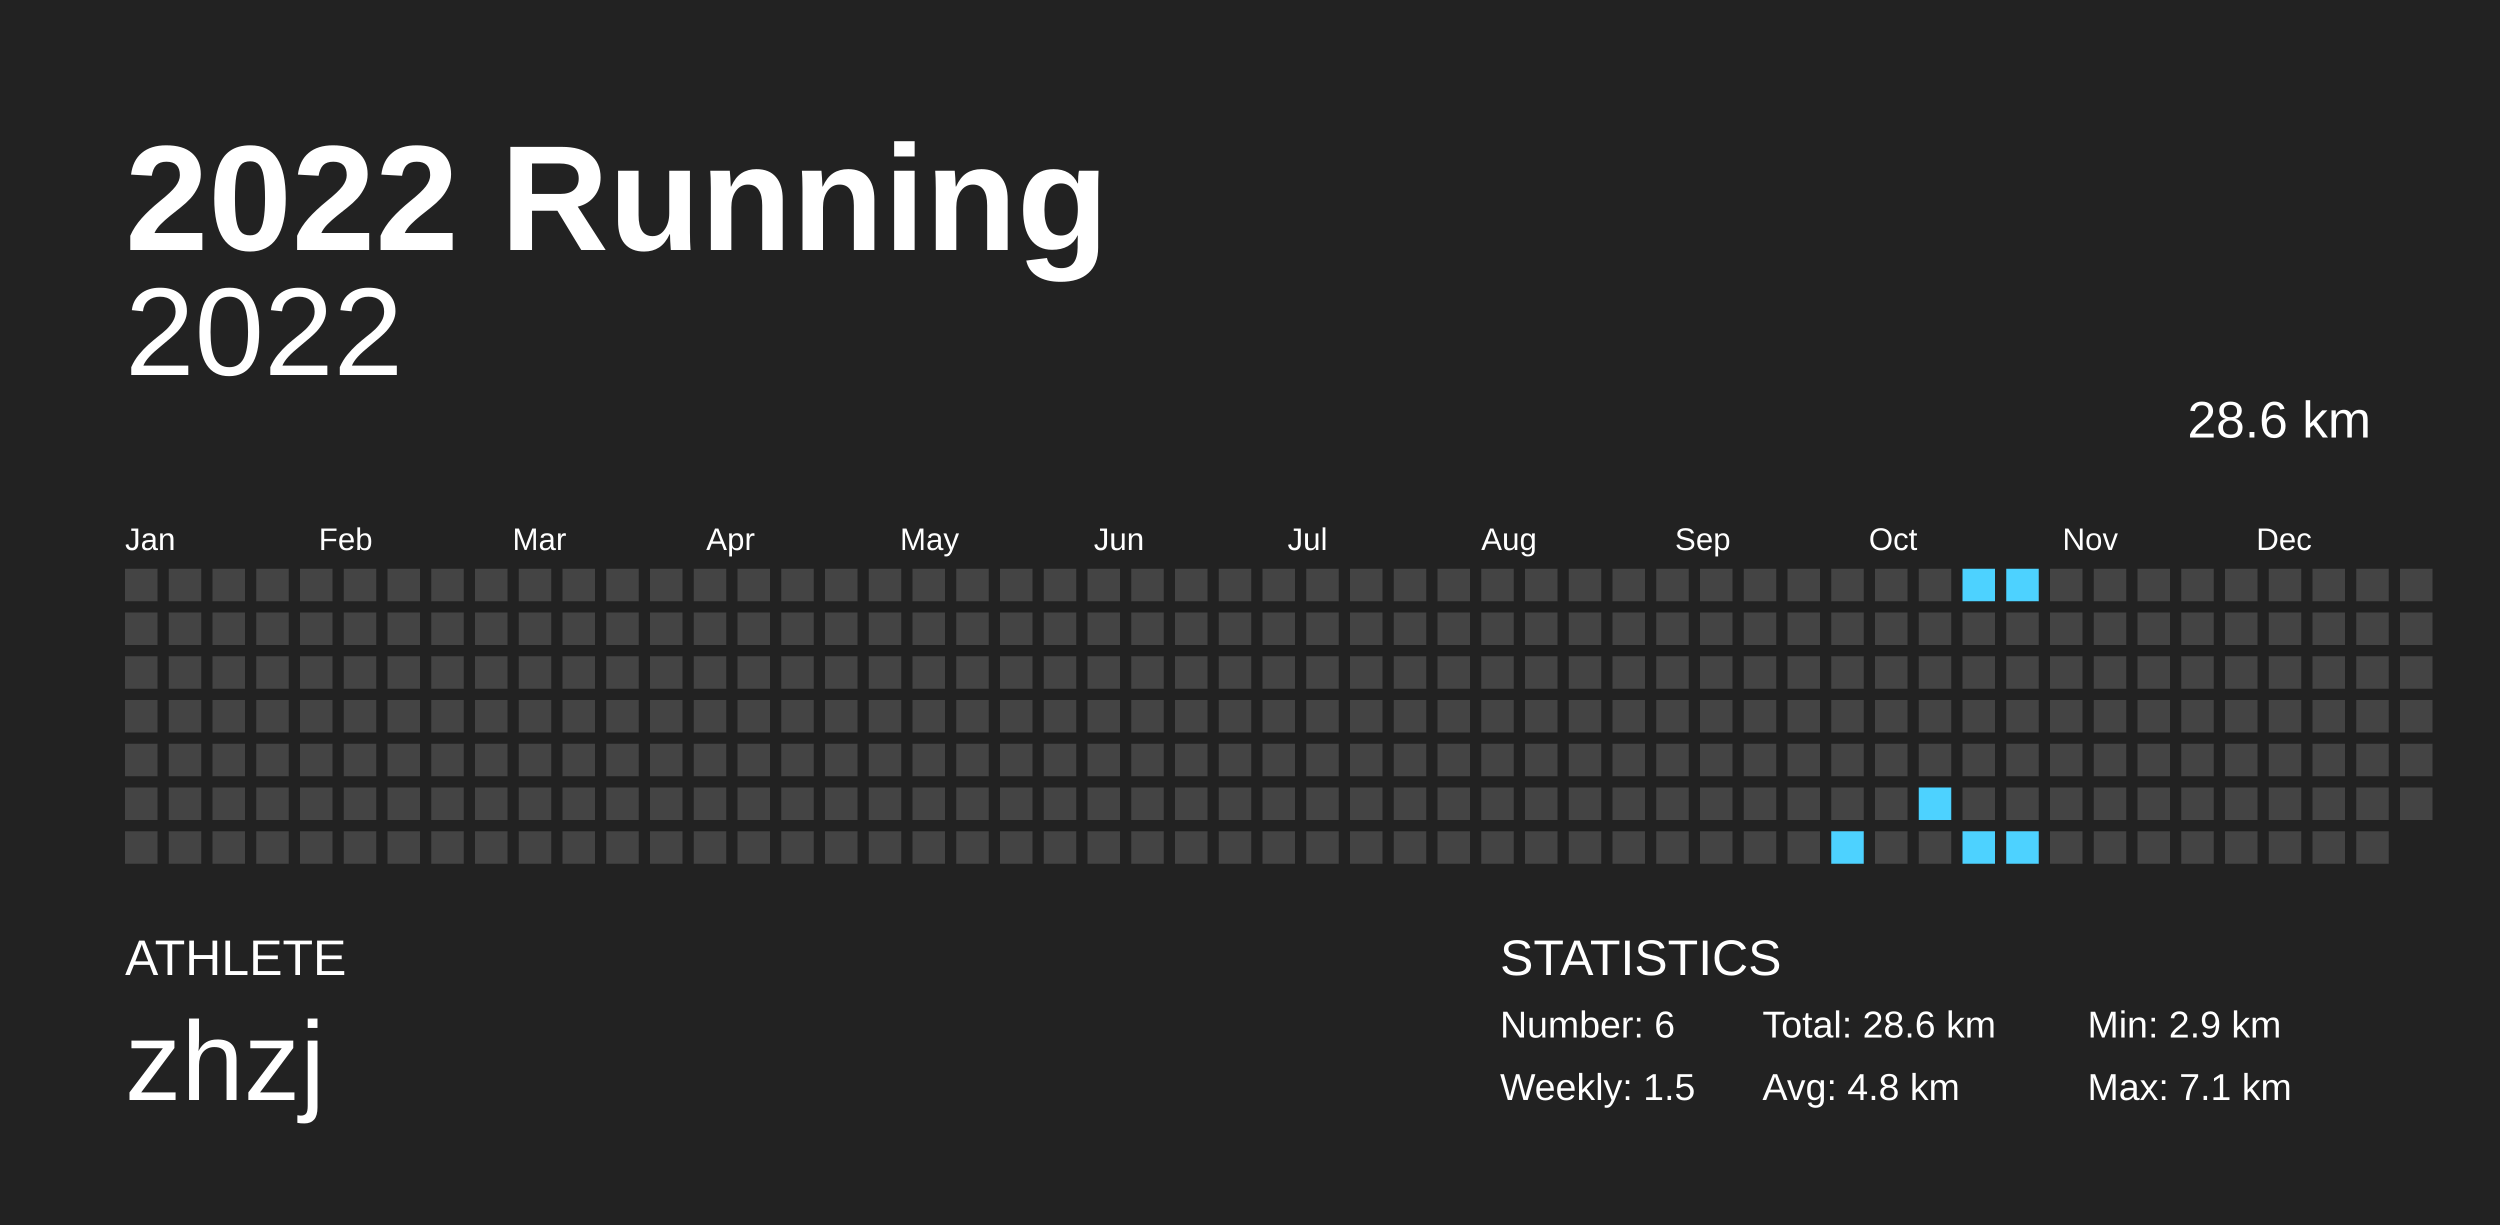
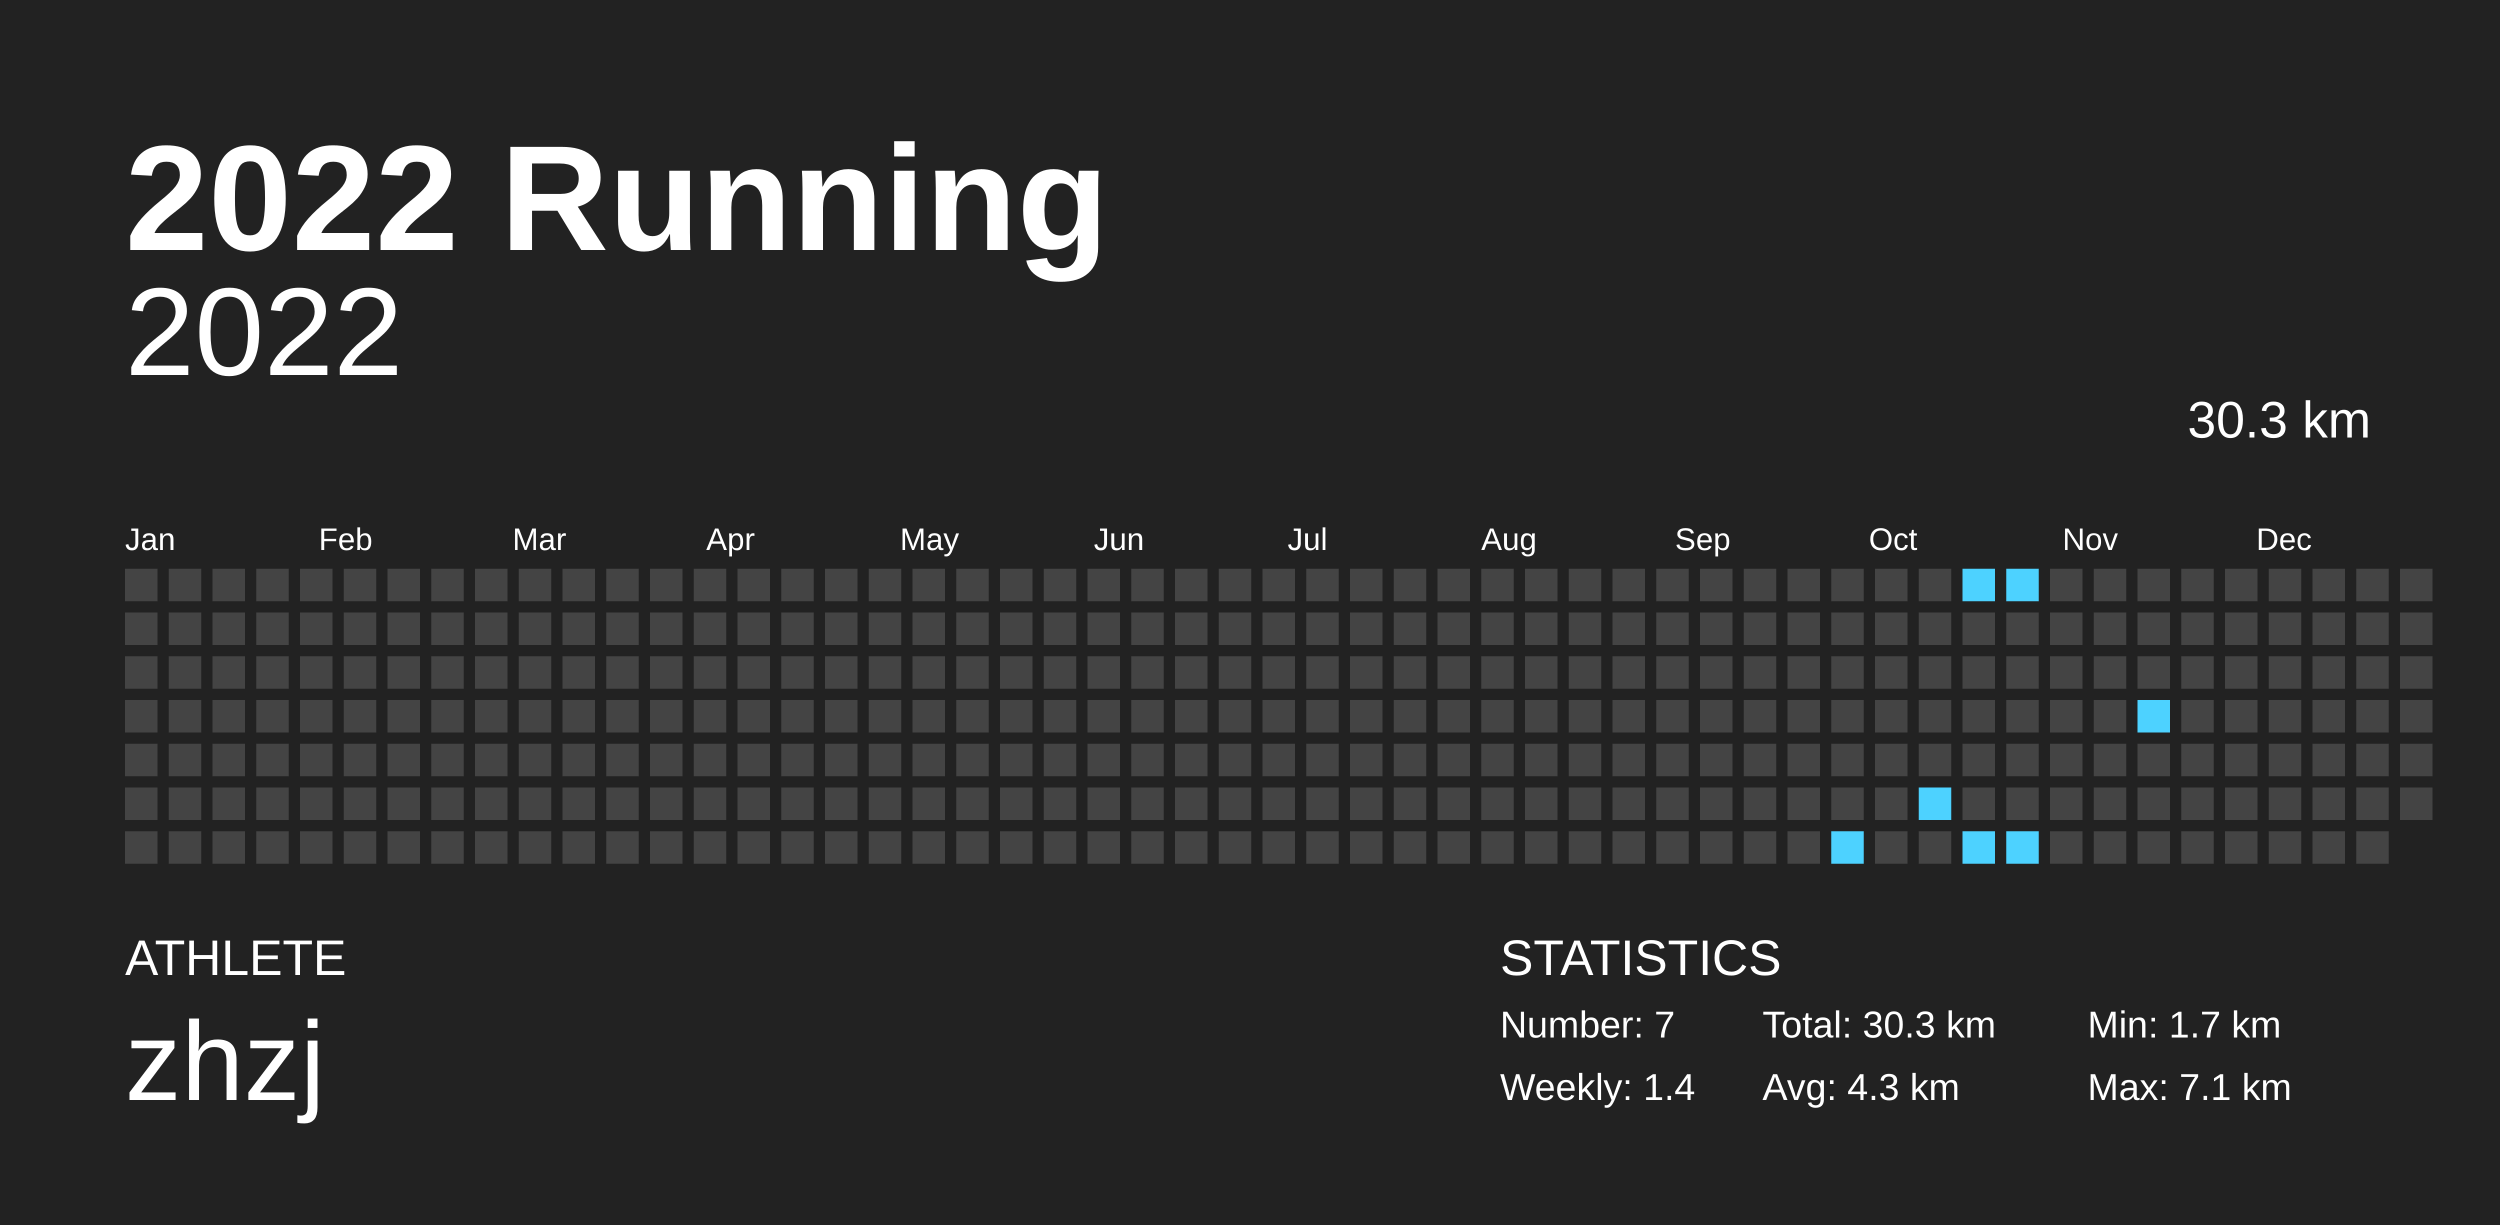
<svg xmlns="http://www.w3.org/2000/svg" baseProfile="full" height="98mm" version="1.1" viewBox="0,0,200,98" width="200mm">
  <defs />
  <rect fill="#222222" height="98" width="200" x="0" y="0" />
  <text fill="#FFFFFF" style="font-size:12px; font-family:Arial; font-weight:bold;" x="10" y="20">2022 Running</text>
  <text fill="#FFFFFF" style="font-size:4px; font-family:Arial" x="10" y="78">ATHLETE</text>
  <text fill="#FFFFFF" style="font-size:9px; font-family:Arial" x="10" y="88">zhzj</text>
  <text fill="#FFFFFF" style="font-size:4px; font-family:Arial" x="120" y="78">STATISTICS</text>
-   <text fill="#FFFFFF" style="font-size:3px; font-family:Arial" x="120" y="83">Number: 6</text>
-   <text fill="#FFFFFF" style="font-size:3px; font-family:Arial" x="120" y="88">Weekly: 1.5</text>
-   <text fill="#FFFFFF" style="font-size:3px; font-family:Arial" x="141" y="83">Total: 28.6 km</text>
-   <text fill="#FFFFFF" style="font-size:3px; font-family:Arial" x="141" y="88">Avg: 4.8 km</text>
-   <text fill="#FFFFFF" style="font-size:3px; font-family:Arial" x="167" y="83">Min: 2.9 km</text>
+   <text fill="#FFFFFF" style="font-size:3px; font-family:Arial" x="120" y="83">Number: 7</text>
+   <text fill="#FFFFFF" style="font-size:3px; font-family:Arial" x="120" y="88">Weekly: 1.4</text>
+   <text fill="#FFFFFF" style="font-size:3px; font-family:Arial" x="141" y="83">Total: 30.3 km</text>
+   <text fill="#FFFFFF" style="font-size:3px; font-family:Arial" x="141" y="88">Avg: 4.3 km</text>
+   <text fill="#FFFFFF" style="font-size:3px; font-family:Arial" x="167" y="83">Min: 1.7 km</text>
  <text fill="#FFFFFF" style="font-size:3px; font-family:Arial" x="167" y="88">Max: 7.1 km</text>
  <text alignment-baseline="hanging" fill="#FFFFFF" style="font-size:10.0px; font-family:Arial;" x="10" y="30">2022</text>
-   <text alignment-baseline="hanging" fill="#FFFFFF" style="font-size:4.125px; font-family:Arial;" x="175" y="35">28.6 km</text>
+   <text alignment-baseline="hanging" fill="#FFFFFF" style="font-size:4.125px; font-family:Arial;" x="175" y="35">30.3 km</text>
  <text fill="#FFFFFF" style="font-size:2.5px; font-family:Arial" x="10.0" y="44">Jan</text>
  <text fill="#FFFFFF" style="font-size:2.5px; font-family:Arial" x="25.5" y="44">Feb</text>
  <text fill="#FFFFFF" style="font-size:2.5px; font-family:Arial" x="41.0" y="44">Mar</text>
  <text fill="#FFFFFF" style="font-size:2.5px; font-family:Arial" x="56.5" y="44">Apr</text>
  <text fill="#FFFFFF" style="font-size:2.5px; font-family:Arial" x="72.0" y="44">May</text>
  <text fill="#FFFFFF" style="font-size:2.5px; font-family:Arial" x="87.5" y="44">Jun</text>
  <text fill="#FFFFFF" style="font-size:2.5px; font-family:Arial" x="103.0" y="44">Jul</text>
  <text fill="#FFFFFF" style="font-size:2.5px; font-family:Arial" x="118.5" y="44">Aug</text>
  <text fill="#FFFFFF" style="font-size:2.5px; font-family:Arial" x="134.0" y="44">Sep</text>
  <text fill="#FFFFFF" style="font-size:2.5px; font-family:Arial" x="149.5" y="44">Oct</text>
  <text fill="#FFFFFF" style="font-size:2.5px; font-family:Arial" x="165.0" y="44">Nov</text>
  <text fill="#FFFFFF" style="font-size:2.5px; font-family:Arial" x="180.5" y="44">Dec</text>
  <rect fill="#444444" height="2.6" width="2.6" x="10.0" y="45.5" />
  <rect fill="#444444" height="2.6" width="2.6" x="10.0" y="49.0" />
  <rect fill="#444444" height="2.6" width="2.6" x="10.0" y="52.5" />
  <rect fill="#444444" height="2.6" width="2.6" x="10.0" y="56.0" />
  <rect fill="#444444" height="2.6" width="2.6" x="10.0" y="59.5" />
  <rect fill="#444444" height="2.6" width="2.6" x="10.0" y="63.0" />
  <rect fill="#444444" height="2.6" width="2.6" x="10.0" y="66.5" />
  <rect fill="#444444" height="2.6" width="2.6" x="13.5" y="45.5" />
  <rect fill="#444444" height="2.6" width="2.6" x="13.5" y="49.0" />
  <rect fill="#444444" height="2.6" width="2.6" x="13.5" y="52.5" />
  <rect fill="#444444" height="2.6" width="2.6" x="13.5" y="56.0" />
  <rect fill="#444444" height="2.6" width="2.6" x="13.5" y="59.5" />
  <rect fill="#444444" height="2.6" width="2.6" x="13.5" y="63.0" />
  <rect fill="#444444" height="2.6" width="2.6" x="13.5" y="66.5" />
  <rect fill="#444444" height="2.6" width="2.6" x="17.0" y="45.5" />
  <rect fill="#444444" height="2.6" width="2.6" x="17.0" y="49.0" />
  <rect fill="#444444" height="2.6" width="2.6" x="17.0" y="52.5" />
  <rect fill="#444444" height="2.6" width="2.6" x="17.0" y="56.0" />
  <rect fill="#444444" height="2.6" width="2.6" x="17.0" y="59.5" />
  <rect fill="#444444" height="2.6" width="2.6" x="17.0" y="63.0" />
  <rect fill="#444444" height="2.6" width="2.6" x="17.0" y="66.5" />
  <rect fill="#444444" height="2.6" width="2.6" x="20.5" y="45.5" />
  <rect fill="#444444" height="2.6" width="2.6" x="20.5" y="49.0" />
  <rect fill="#444444" height="2.6" width="2.6" x="20.5" y="52.5" />
  <rect fill="#444444" height="2.6" width="2.6" x="20.5" y="56.0" />
  <rect fill="#444444" height="2.6" width="2.6" x="20.5" y="59.5" />
  <rect fill="#444444" height="2.6" width="2.6" x="20.5" y="63.0" />
  <rect fill="#444444" height="2.6" width="2.6" x="20.5" y="66.5" />
  <rect fill="#444444" height="2.6" width="2.6" x="24.0" y="45.5" />
  <rect fill="#444444" height="2.6" width="2.6" x="24.0" y="49.0" />
  <rect fill="#444444" height="2.6" width="2.6" x="24.0" y="52.5" />
  <rect fill="#444444" height="2.6" width="2.6" x="24.0" y="56.0" />
  <rect fill="#444444" height="2.6" width="2.6" x="24.0" y="59.5" />
  <rect fill="#444444" height="2.6" width="2.6" x="24.0" y="63.0" />
  <rect fill="#444444" height="2.6" width="2.6" x="24.0" y="66.5" />
  <rect fill="#444444" height="2.6" width="2.6" x="27.5" y="45.5" />
  <rect fill="#444444" height="2.6" width="2.6" x="27.5" y="49.0" />
  <rect fill="#444444" height="2.6" width="2.6" x="27.5" y="52.5" />
  <rect fill="#444444" height="2.6" width="2.6" x="27.5" y="56.0" />
  <rect fill="#444444" height="2.6" width="2.6" x="27.5" y="59.5" />
  <rect fill="#444444" height="2.6" width="2.6" x="27.5" y="63.0" />
  <rect fill="#444444" height="2.6" width="2.6" x="27.5" y="66.5" />
  <rect fill="#444444" height="2.6" width="2.6" x="31.0" y="45.5" />
  <rect fill="#444444" height="2.6" width="2.6" x="31.0" y="49.0" />
  <rect fill="#444444" height="2.6" width="2.6" x="31.0" y="52.5" />
  <rect fill="#444444" height="2.6" width="2.6" x="31.0" y="56.0" />
  <rect fill="#444444" height="2.6" width="2.6" x="31.0" y="59.5" />
  <rect fill="#444444" height="2.6" width="2.6" x="31.0" y="63.0" />
  <rect fill="#444444" height="2.6" width="2.6" x="31.0" y="66.5" />
  <rect fill="#444444" height="2.6" width="2.6" x="34.5" y="45.5" />
  <rect fill="#444444" height="2.6" width="2.6" x="34.5" y="49.0" />
  <rect fill="#444444" height="2.6" width="2.6" x="34.5" y="52.5" />
  <rect fill="#444444" height="2.6" width="2.6" x="34.5" y="56.0" />
  <rect fill="#444444" height="2.6" width="2.6" x="34.5" y="59.5" />
  <rect fill="#444444" height="2.6" width="2.6" x="34.5" y="63.0" />
  <rect fill="#444444" height="2.6" width="2.6" x="34.5" y="66.5" />
  <rect fill="#444444" height="2.6" width="2.6" x="38.0" y="45.5" />
  <rect fill="#444444" height="2.6" width="2.6" x="38.0" y="49.0" />
  <rect fill="#444444" height="2.6" width="2.6" x="38.0" y="52.5" />
  <rect fill="#444444" height="2.6" width="2.6" x="38.0" y="56.0" />
  <rect fill="#444444" height="2.6" width="2.6" x="38.0" y="59.5" />
  <rect fill="#444444" height="2.6" width="2.6" x="38.0" y="63.0" />
  <rect fill="#444444" height="2.6" width="2.6" x="38.0" y="66.5" />
  <rect fill="#444444" height="2.6" width="2.6" x="41.5" y="45.5" />
  <rect fill="#444444" height="2.6" width="2.6" x="41.5" y="49.0" />
  <rect fill="#444444" height="2.6" width="2.6" x="41.5" y="52.5" />
  <rect fill="#444444" height="2.6" width="2.6" x="41.5" y="56.0" />
  <rect fill="#444444" height="2.6" width="2.6" x="41.5" y="59.5" />
  <rect fill="#444444" height="2.6" width="2.6" x="41.5" y="63.0" />
  <rect fill="#444444" height="2.6" width="2.6" x="41.5" y="66.5" />
  <rect fill="#444444" height="2.6" width="2.6" x="45.0" y="45.5" />
  <rect fill="#444444" height="2.6" width="2.6" x="45.0" y="49.0" />
  <rect fill="#444444" height="2.6" width="2.6" x="45.0" y="52.5" />
  <rect fill="#444444" height="2.6" width="2.6" x="45.0" y="56.0" />
  <rect fill="#444444" height="2.6" width="2.6" x="45.0" y="59.5" />
  <rect fill="#444444" height="2.6" width="2.6" x="45.0" y="63.0" />
  <rect fill="#444444" height="2.6" width="2.6" x="45.0" y="66.5" />
  <rect fill="#444444" height="2.6" width="2.6" x="48.5" y="45.5" />
  <rect fill="#444444" height="2.6" width="2.6" x="48.5" y="49.0" />
  <rect fill="#444444" height="2.6" width="2.6" x="48.5" y="52.5" />
  <rect fill="#444444" height="2.6" width="2.6" x="48.5" y="56.0" />
  <rect fill="#444444" height="2.6" width="2.6" x="48.5" y="59.5" />
  <rect fill="#444444" height="2.6" width="2.6" x="48.5" y="63.0" />
  <rect fill="#444444" height="2.6" width="2.6" x="48.5" y="66.5" />
  <rect fill="#444444" height="2.6" width="2.6" x="52.0" y="45.5" />
  <rect fill="#444444" height="2.6" width="2.6" x="52.0" y="49.0" />
  <rect fill="#444444" height="2.6" width="2.6" x="52.0" y="52.5" />
  <rect fill="#444444" height="2.6" width="2.6" x="52.0" y="56.0" />
  <rect fill="#444444" height="2.6" width="2.6" x="52.0" y="59.5" />
  <rect fill="#444444" height="2.6" width="2.6" x="52.0" y="63.0" />
  <rect fill="#444444" height="2.6" width="2.6" x="52.0" y="66.5" />
  <rect fill="#444444" height="2.6" width="2.6" x="55.5" y="45.5" />
  <rect fill="#444444" height="2.6" width="2.6" x="55.5" y="49.0" />
  <rect fill="#444444" height="2.6" width="2.6" x="55.5" y="52.5" />
  <rect fill="#444444" height="2.6" width="2.6" x="55.5" y="56.0" />
  <rect fill="#444444" height="2.6" width="2.6" x="55.5" y="59.5" />
  <rect fill="#444444" height="2.6" width="2.6" x="55.5" y="63.0" />
  <rect fill="#444444" height="2.6" width="2.6" x="55.5" y="66.5" />
  <rect fill="#444444" height="2.6" width="2.6" x="59.0" y="45.5" />
  <rect fill="#444444" height="2.6" width="2.6" x="59.0" y="49.0" />
  <rect fill="#444444" height="2.6" width="2.6" x="59.0" y="52.5" />
  <rect fill="#444444" height="2.6" width="2.6" x="59.0" y="56.0" />
  <rect fill="#444444" height="2.6" width="2.6" x="59.0" y="59.5" />
  <rect fill="#444444" height="2.6" width="2.6" x="59.0" y="63.0" />
  <rect fill="#444444" height="2.6" width="2.6" x="59.0" y="66.5" />
  <rect fill="#444444" height="2.6" width="2.6" x="62.5" y="45.5" />
  <rect fill="#444444" height="2.6" width="2.6" x="62.5" y="49.0" />
  <rect fill="#444444" height="2.6" width="2.6" x="62.5" y="52.5" />
  <rect fill="#444444" height="2.6" width="2.6" x="62.5" y="56.0" />
  <rect fill="#444444" height="2.6" width="2.6" x="62.5" y="59.5" />
  <rect fill="#444444" height="2.6" width="2.6" x="62.5" y="63.0" />
  <rect fill="#444444" height="2.6" width="2.6" x="62.5" y="66.5" />
  <rect fill="#444444" height="2.6" width="2.6" x="66.0" y="45.5" />
  <rect fill="#444444" height="2.6" width="2.6" x="66.0" y="49.0" />
  <rect fill="#444444" height="2.6" width="2.6" x="66.0" y="52.5" />
  <rect fill="#444444" height="2.6" width="2.6" x="66.0" y="56.0" />
  <rect fill="#444444" height="2.6" width="2.6" x="66.0" y="59.5" />
  <rect fill="#444444" height="2.6" width="2.6" x="66.0" y="63.0" />
  <rect fill="#444444" height="2.6" width="2.6" x="66.0" y="66.5" />
  <rect fill="#444444" height="2.6" width="2.6" x="69.5" y="45.5" />
  <rect fill="#444444" height="2.6" width="2.6" x="69.5" y="49.0" />
  <rect fill="#444444" height="2.6" width="2.6" x="69.5" y="52.5" />
  <rect fill="#444444" height="2.6" width="2.6" x="69.5" y="56.0" />
  <rect fill="#444444" height="2.6" width="2.6" x="69.5" y="59.5" />
  <rect fill="#444444" height="2.6" width="2.6" x="69.5" y="63.0" />
  <rect fill="#444444" height="2.6" width="2.6" x="69.5" y="66.5" />
  <rect fill="#444444" height="2.6" width="2.6" x="73.0" y="45.5" />
  <rect fill="#444444" height="2.6" width="2.6" x="73.0" y="49.0" />
  <rect fill="#444444" height="2.6" width="2.6" x="73.0" y="52.5" />
  <rect fill="#444444" height="2.6" width="2.6" x="73.0" y="56.0" />
  <rect fill="#444444" height="2.6" width="2.6" x="73.0" y="59.5" />
  <rect fill="#444444" height="2.6" width="2.6" x="73.0" y="63.0" />
  <rect fill="#444444" height="2.6" width="2.6" x="73.0" y="66.5" />
  <rect fill="#444444" height="2.6" width="2.6" x="76.5" y="45.5" />
  <rect fill="#444444" height="2.6" width="2.6" x="76.5" y="49.0" />
  <rect fill="#444444" height="2.6" width="2.6" x="76.5" y="52.5" />
  <rect fill="#444444" height="2.6" width="2.6" x="76.5" y="56.0" />
  <rect fill="#444444" height="2.6" width="2.6" x="76.5" y="59.5" />
  <rect fill="#444444" height="2.6" width="2.6" x="76.5" y="63.0" />
  <rect fill="#444444" height="2.6" width="2.6" x="76.5" y="66.5" />
  <rect fill="#444444" height="2.6" width="2.6" x="80.0" y="45.5" />
  <rect fill="#444444" height="2.6" width="2.6" x="80.0" y="49.0" />
  <rect fill="#444444" height="2.6" width="2.6" x="80.0" y="52.5" />
  <rect fill="#444444" height="2.6" width="2.6" x="80.0" y="56.0" />
  <rect fill="#444444" height="2.6" width="2.6" x="80.0" y="59.5" />
  <rect fill="#444444" height="2.6" width="2.6" x="80.0" y="63.0" />
  <rect fill="#444444" height="2.6" width="2.6" x="80.0" y="66.5" />
  <rect fill="#444444" height="2.6" width="2.6" x="83.5" y="45.5" />
  <rect fill="#444444" height="2.6" width="2.6" x="83.5" y="49.0" />
  <rect fill="#444444" height="2.6" width="2.6" x="83.5" y="52.5" />
  <rect fill="#444444" height="2.6" width="2.6" x="83.5" y="56.0" />
  <rect fill="#444444" height="2.6" width="2.6" x="83.5" y="59.5" />
  <rect fill="#444444" height="2.6" width="2.6" x="83.5" y="63.0" />
  <rect fill="#444444" height="2.6" width="2.6" x="83.5" y="66.5" />
  <rect fill="#444444" height="2.6" width="2.6" x="87.0" y="45.5" />
  <rect fill="#444444" height="2.6" width="2.6" x="87.0" y="49.0" />
  <rect fill="#444444" height="2.6" width="2.6" x="87.0" y="52.5" />
  <rect fill="#444444" height="2.6" width="2.6" x="87.0" y="56.0" />
  <rect fill="#444444" height="2.6" width="2.6" x="87.0" y="59.5" />
  <rect fill="#444444" height="2.6" width="2.6" x="87.0" y="63.0" />
  <rect fill="#444444" height="2.6" width="2.6" x="87.0" y="66.5" />
  <rect fill="#444444" height="2.6" width="2.6" x="90.5" y="45.5" />
  <rect fill="#444444" height="2.6" width="2.6" x="90.5" y="49.0" />
  <rect fill="#444444" height="2.6" width="2.6" x="90.5" y="52.5" />
  <rect fill="#444444" height="2.6" width="2.6" x="90.5" y="56.0" />
  <rect fill="#444444" height="2.6" width="2.6" x="90.5" y="59.5" />
  <rect fill="#444444" height="2.6" width="2.6" x="90.5" y="63.0" />
  <rect fill="#444444" height="2.6" width="2.6" x="90.5" y="66.5" />
  <rect fill="#444444" height="2.6" width="2.6" x="94.0" y="45.5" />
  <rect fill="#444444" height="2.6" width="2.6" x="94.0" y="49.0" />
  <rect fill="#444444" height="2.6" width="2.6" x="94.0" y="52.5" />
  <rect fill="#444444" height="2.6" width="2.6" x="94.0" y="56.0" />
  <rect fill="#444444" height="2.6" width="2.6" x="94.0" y="59.5" />
  <rect fill="#444444" height="2.6" width="2.6" x="94.0" y="63.0" />
  <rect fill="#444444" height="2.6" width="2.6" x="94.0" y="66.5" />
  <rect fill="#444444" height="2.6" width="2.6" x="97.5" y="45.5" />
  <rect fill="#444444" height="2.6" width="2.6" x="97.5" y="49.0" />
  <rect fill="#444444" height="2.6" width="2.6" x="97.5" y="52.5" />
  <rect fill="#444444" height="2.6" width="2.6" x="97.5" y="56.0" />
  <rect fill="#444444" height="2.6" width="2.6" x="97.5" y="59.5" />
  <rect fill="#444444" height="2.6" width="2.6" x="97.5" y="63.0" />
  <rect fill="#444444" height="2.6" width="2.6" x="97.5" y="66.5" />
  <rect fill="#444444" height="2.6" width="2.6" x="101.0" y="45.5" />
  <rect fill="#444444" height="2.6" width="2.6" x="101.0" y="49.0" />
  <rect fill="#444444" height="2.6" width="2.6" x="101.0" y="52.5" />
  <rect fill="#444444" height="2.6" width="2.6" x="101.0" y="56.0" />
  <rect fill="#444444" height="2.6" width="2.6" x="101.0" y="59.5" />
  <rect fill="#444444" height="2.6" width="2.6" x="101.0" y="63.0" />
  <rect fill="#444444" height="2.6" width="2.6" x="101.0" y="66.5" />
  <rect fill="#444444" height="2.6" width="2.6" x="104.5" y="45.5" />
  <rect fill="#444444" height="2.6" width="2.6" x="104.5" y="49.0" />
  <rect fill="#444444" height="2.6" width="2.6" x="104.5" y="52.5" />
  <rect fill="#444444" height="2.6" width="2.6" x="104.5" y="56.0" />
  <rect fill="#444444" height="2.6" width="2.6" x="104.5" y="59.5" />
  <rect fill="#444444" height="2.6" width="2.6" x="104.5" y="63.0" />
  <rect fill="#444444" height="2.6" width="2.6" x="104.5" y="66.5" />
  <rect fill="#444444" height="2.6" width="2.6" x="108.0" y="45.5" />
  <rect fill="#444444" height="2.6" width="2.6" x="108.0" y="49.0" />
  <rect fill="#444444" height="2.6" width="2.6" x="108.0" y="52.5" />
  <rect fill="#444444" height="2.6" width="2.6" x="108.0" y="56.0" />
  <rect fill="#444444" height="2.6" width="2.6" x="108.0" y="59.5" />
  <rect fill="#444444" height="2.6" width="2.6" x="108.0" y="63.0" />
  <rect fill="#444444" height="2.6" width="2.6" x="108.0" y="66.5" />
  <rect fill="#444444" height="2.6" width="2.6" x="111.5" y="45.5" />
  <rect fill="#444444" height="2.6" width="2.6" x="111.5" y="49.0" />
  <rect fill="#444444" height="2.6" width="2.6" x="111.5" y="52.5" />
  <rect fill="#444444" height="2.6" width="2.6" x="111.5" y="56.0" />
  <rect fill="#444444" height="2.6" width="2.6" x="111.5" y="59.5" />
  <rect fill="#444444" height="2.6" width="2.6" x="111.5" y="63.0" />
  <rect fill="#444444" height="2.6" width="2.6" x="111.5" y="66.5" />
  <rect fill="#444444" height="2.6" width="2.6" x="115.0" y="45.5" />
  <rect fill="#444444" height="2.6" width="2.6" x="115.0" y="49.0" />
  <rect fill="#444444" height="2.6" width="2.6" x="115.0" y="52.5" />
  <rect fill="#444444" height="2.6" width="2.6" x="115.0" y="56.0" />
  <rect fill="#444444" height="2.6" width="2.6" x="115.0" y="59.5" />
  <rect fill="#444444" height="2.6" width="2.6" x="115.0" y="63.0" />
  <rect fill="#444444" height="2.6" width="2.6" x="115.0" y="66.5" />
  <rect fill="#444444" height="2.6" width="2.6" x="118.5" y="45.5" />
  <rect fill="#444444" height="2.6" width="2.6" x="118.5" y="49.0" />
  <rect fill="#444444" height="2.6" width="2.6" x="118.5" y="52.5" />
  <rect fill="#444444" height="2.6" width="2.6" x="118.5" y="56.0" />
  <rect fill="#444444" height="2.6" width="2.6" x="118.5" y="59.5" />
  <rect fill="#444444" height="2.6" width="2.6" x="118.5" y="63.0" />
  <rect fill="#444444" height="2.6" width="2.6" x="118.5" y="66.5" />
  <rect fill="#444444" height="2.6" width="2.6" x="122.0" y="45.5" />
  <rect fill="#444444" height="2.6" width="2.6" x="122.0" y="49.0" />
  <rect fill="#444444" height="2.6" width="2.6" x="122.0" y="52.5" />
  <rect fill="#444444" height="2.6" width="2.6" x="122.0" y="56.0" />
  <rect fill="#444444" height="2.6" width="2.6" x="122.0" y="59.5" />
  <rect fill="#444444" height="2.6" width="2.6" x="122.0" y="63.0" />
  <rect fill="#444444" height="2.6" width="2.6" x="122.0" y="66.5" />
  <rect fill="#444444" height="2.6" width="2.6" x="125.5" y="45.5" />
  <rect fill="#444444" height="2.6" width="2.6" x="125.5" y="49.0" />
  <rect fill="#444444" height="2.6" width="2.6" x="125.5" y="52.5" />
  <rect fill="#444444" height="2.6" width="2.6" x="125.5" y="56.0" />
  <rect fill="#444444" height="2.6" width="2.6" x="125.5" y="59.5" />
  <rect fill="#444444" height="2.6" width="2.6" x="125.5" y="63.0" />
  <rect fill="#444444" height="2.6" width="2.6" x="125.5" y="66.5" />
  <rect fill="#444444" height="2.6" width="2.6" x="129.0" y="45.5" />
  <rect fill="#444444" height="2.6" width="2.6" x="129.0" y="49.0" />
  <rect fill="#444444" height="2.6" width="2.6" x="129.0" y="52.5" />
  <rect fill="#444444" height="2.6" width="2.6" x="129.0" y="56.0" />
  <rect fill="#444444" height="2.6" width="2.6" x="129.0" y="59.5" />
  <rect fill="#444444" height="2.6" width="2.6" x="129.0" y="63.0" />
  <rect fill="#444444" height="2.6" width="2.6" x="129.0" y="66.5" />
  <rect fill="#444444" height="2.6" width="2.6" x="132.5" y="45.5" />
  <rect fill="#444444" height="2.6" width="2.6" x="132.5" y="49.0" />
  <rect fill="#444444" height="2.6" width="2.6" x="132.5" y="52.5" />
  <rect fill="#444444" height="2.6" width="2.6" x="132.5" y="56.0" />
  <rect fill="#444444" height="2.6" width="2.6" x="132.5" y="59.5" />
  <rect fill="#444444" height="2.6" width="2.6" x="132.5" y="63.0" />
  <rect fill="#444444" height="2.6" width="2.6" x="132.5" y="66.5" />
  <rect fill="#444444" height="2.6" width="2.6" x="136.0" y="45.5" />
  <rect fill="#444444" height="2.6" width="2.6" x="136.0" y="49.0" />
  <rect fill="#444444" height="2.6" width="2.6" x="136.0" y="52.5" />
  <rect fill="#444444" height="2.6" width="2.6" x="136.0" y="56.0" />
  <rect fill="#444444" height="2.6" width="2.6" x="136.0" y="59.5" />
  <rect fill="#444444" height="2.6" width="2.6" x="136.0" y="63.0" />
  <rect fill="#444444" height="2.6" width="2.6" x="136.0" y="66.5" />
  <rect fill="#444444" height="2.6" width="2.6" x="139.5" y="45.5" />
  <rect fill="#444444" height="2.6" width="2.6" x="139.5" y="49.0" />
  <rect fill="#444444" height="2.6" width="2.6" x="139.5" y="52.5" />
  <rect fill="#444444" height="2.6" width="2.6" x="139.5" y="56.0" />
  <rect fill="#444444" height="2.6" width="2.6" x="139.5" y="59.5" />
  <rect fill="#444444" height="2.6" width="2.6" x="139.5" y="63.0" />
  <rect fill="#444444" height="2.6" width="2.6" x="139.5" y="66.5" />
  <rect fill="#444444" height="2.6" width="2.6" x="143.0" y="45.5" />
  <rect fill="#444444" height="2.6" width="2.6" x="143.0" y="49.0" />
  <rect fill="#444444" height="2.6" width="2.6" x="143.0" y="52.5" />
  <rect fill="#444444" height="2.6" width="2.6" x="143.0" y="56.0" />
  <rect fill="#444444" height="2.6" width="2.6" x="143.0" y="59.5" />
  <rect fill="#444444" height="2.6" width="2.6" x="143.0" y="63.0" />
  <rect fill="#444444" height="2.6" width="2.6" x="143.0" y="66.5" />
  <rect fill="#444444" height="2.6" width="2.6" x="146.5" y="45.5" />
  <rect fill="#444444" height="2.6" width="2.6" x="146.5" y="49.0" />
  <rect fill="#444444" height="2.6" width="2.6" x="146.5" y="52.5" />
  <rect fill="#444444" height="2.6" width="2.6" x="146.5" y="56.0" />
  <rect fill="#444444" height="2.6" width="2.6" x="146.5" y="59.5" />
  <rect fill="#444444" height="2.6" width="2.6" x="146.5" y="63.0" />
  <rect fill="#4dd2ff" height="2.6" width="2.6" x="146.5" y="66.5" />
  <rect fill="#444444" height="2.6" width="2.6" x="150.0" y="45.5" />
  <rect fill="#444444" height="2.6" width="2.6" x="150.0" y="49.0" />
  <rect fill="#444444" height="2.6" width="2.6" x="150.0" y="52.5" />
  <rect fill="#444444" height="2.6" width="2.6" x="150.0" y="56.0" />
  <rect fill="#444444" height="2.6" width="2.6" x="150.0" y="59.5" />
  <rect fill="#444444" height="2.6" width="2.6" x="150.0" y="63.0" />
  <rect fill="#444444" height="2.6" width="2.6" x="150.0" y="66.5" />
  <rect fill="#444444" height="2.6" width="2.6" x="153.5" y="45.5" />
  <rect fill="#444444" height="2.6" width="2.6" x="153.5" y="49.0" />
  <rect fill="#444444" height="2.6" width="2.6" x="153.5" y="52.5" />
  <rect fill="#444444" height="2.6" width="2.6" x="153.5" y="56.0" />
  <rect fill="#444444" height="2.6" width="2.6" x="153.5" y="59.5" />
  <rect fill="#4dd2ff" height="2.6" width="2.6" x="153.5" y="63.0" />
  <rect fill="#444444" height="2.6" width="2.6" x="153.5" y="66.5" />
  <rect fill="#4dd2ff" height="2.6" width="2.6" x="157.0" y="45.5" />
  <rect fill="#444444" height="2.6" width="2.6" x="157.0" y="49.0" />
  <rect fill="#444444" height="2.6" width="2.6" x="157.0" y="52.5" />
  <rect fill="#444444" height="2.6" width="2.6" x="157.0" y="56.0" />
  <rect fill="#444444" height="2.6" width="2.6" x="157.0" y="59.5" />
  <rect fill="#444444" height="2.6" width="2.6" x="157.0" y="63.0" />
  <rect fill="#4dd2ff" height="2.6" width="2.6" x="157.0" y="66.5" />
  <rect fill="#4dd2ff" height="2.6" width="2.6" x="160.5" y="45.5" />
  <rect fill="#444444" height="2.6" width="2.6" x="160.5" y="49.0" />
  <rect fill="#444444" height="2.6" width="2.6" x="160.5" y="52.5" />
  <rect fill="#444444" height="2.6" width="2.6" x="160.5" y="56.0" />
  <rect fill="#444444" height="2.6" width="2.6" x="160.5" y="59.5" />
  <rect fill="#444444" height="2.6" width="2.6" x="160.5" y="63.0" />
  <rect fill="#4dd2ff" height="2.6" width="2.6" x="160.5" y="66.5" />
  <rect fill="#444444" height="2.6" width="2.6" x="164.0" y="45.5" />
  <rect fill="#444444" height="2.6" width="2.6" x="164.0" y="49.0" />
  <rect fill="#444444" height="2.6" width="2.6" x="164.0" y="52.5" />
  <rect fill="#444444" height="2.6" width="2.6" x="164.0" y="56.0" />
  <rect fill="#444444" height="2.6" width="2.6" x="164.0" y="59.5" />
  <rect fill="#444444" height="2.6" width="2.6" x="164.0" y="63.0" />
  <rect fill="#444444" height="2.6" width="2.6" x="164.0" y="66.5" />
  <rect fill="#444444" height="2.6" width="2.6" x="167.5" y="45.5" />
  <rect fill="#444444" height="2.6" width="2.6" x="167.5" y="49.0" />
  <rect fill="#444444" height="2.6" width="2.6" x="167.5" y="52.5" />
  <rect fill="#444444" height="2.6" width="2.6" x="167.5" y="56.0" />
  <rect fill="#444444" height="2.6" width="2.6" x="167.5" y="59.5" />
  <rect fill="#444444" height="2.6" width="2.6" x="167.5" y="63.0" />
  <rect fill="#444444" height="2.6" width="2.6" x="167.5" y="66.5" />
  <rect fill="#444444" height="2.6" width="2.6" x="171.0" y="45.5" />
  <rect fill="#444444" height="2.6" width="2.6" x="171.0" y="49.0" />
  <rect fill="#444444" height="2.6" width="2.6" x="171.0" y="52.5" />
-   <rect fill="#444444" height="2.6" width="2.6" x="171.0" y="56.0" />
+   <rect fill="#4dd2ff" height="2.6" width="2.6" x="171.0" y="56.0" />
  <rect fill="#444444" height="2.6" width="2.6" x="171.0" y="59.5" />
  <rect fill="#444444" height="2.6" width="2.6" x="171.0" y="63.0" />
  <rect fill="#444444" height="2.6" width="2.6" x="171.0" y="66.5" />
  <rect fill="#444444" height="2.6" width="2.6" x="174.5" y="45.5" />
  <rect fill="#444444" height="2.6" width="2.6" x="174.5" y="49.0" />
  <rect fill="#444444" height="2.6" width="2.6" x="174.5" y="52.5" />
  <rect fill="#444444" height="2.6" width="2.6" x="174.5" y="56.0" />
  <rect fill="#444444" height="2.6" width="2.6" x="174.5" y="59.5" />
  <rect fill="#444444" height="2.6" width="2.6" x="174.5" y="63.0" />
  <rect fill="#444444" height="2.6" width="2.6" x="174.5" y="66.5" />
  <rect fill="#444444" height="2.6" width="2.6" x="178.0" y="45.5" />
  <rect fill="#444444" height="2.6" width="2.6" x="178.0" y="49.0" />
  <rect fill="#444444" height="2.6" width="2.6" x="178.0" y="52.5" />
  <rect fill="#444444" height="2.6" width="2.6" x="178.0" y="56.0" />
  <rect fill="#444444" height="2.6" width="2.6" x="178.0" y="59.5" />
  <rect fill="#444444" height="2.6" width="2.6" x="178.0" y="63.0" />
  <rect fill="#444444" height="2.6" width="2.6" x="178.0" y="66.5" />
  <rect fill="#444444" height="2.6" width="2.6" x="181.5" y="45.5" />
  <rect fill="#444444" height="2.6" width="2.6" x="181.5" y="49.0" />
  <rect fill="#444444" height="2.6" width="2.6" x="181.5" y="52.5" />
  <rect fill="#444444" height="2.6" width="2.6" x="181.5" y="56.0" />
  <rect fill="#444444" height="2.6" width="2.6" x="181.5" y="59.5" />
  <rect fill="#444444" height="2.6" width="2.6" x="181.5" y="63.0" />
  <rect fill="#444444" height="2.6" width="2.6" x="181.5" y="66.5" />
  <rect fill="#444444" height="2.6" width="2.6" x="185.0" y="45.5" />
  <rect fill="#444444" height="2.6" width="2.6" x="185.0" y="49.0" />
  <rect fill="#444444" height="2.6" width="2.6" x="185.0" y="52.5" />
  <rect fill="#444444" height="2.6" width="2.6" x="185.0" y="56.0" />
  <rect fill="#444444" height="2.6" width="2.6" x="185.0" y="59.5" />
  <rect fill="#444444" height="2.6" width="2.6" x="185.0" y="63.0" />
  <rect fill="#444444" height="2.6" width="2.6" x="185.0" y="66.5" />
  <rect fill="#444444" height="2.6" width="2.6" x="188.5" y="45.5" />
  <rect fill="#444444" height="2.6" width="2.6" x="188.5" y="49.0" />
  <rect fill="#444444" height="2.6" width="2.6" x="188.5" y="52.5" />
  <rect fill="#444444" height="2.6" width="2.6" x="188.5" y="56.0" />
  <rect fill="#444444" height="2.6" width="2.6" x="188.5" y="59.5" />
  <rect fill="#444444" height="2.6" width="2.6" x="188.5" y="63.0" />
  <rect fill="#444444" height="2.6" width="2.6" x="188.5" y="66.5" />
  <rect fill="#444444" height="2.6" width="2.6" x="192.0" y="45.5" />
  <rect fill="#444444" height="2.6" width="2.6" x="192.0" y="49.0" />
  <rect fill="#444444" height="2.6" width="2.6" x="192.0" y="52.5" />
  <rect fill="#444444" height="2.6" width="2.6" x="192.0" y="56.0" />
  <rect fill="#444444" height="2.6" width="2.6" x="192.0" y="59.5" />
  <rect fill="#444444" height="2.6" width="2.6" x="192.0" y="63.0" />
</svg>
